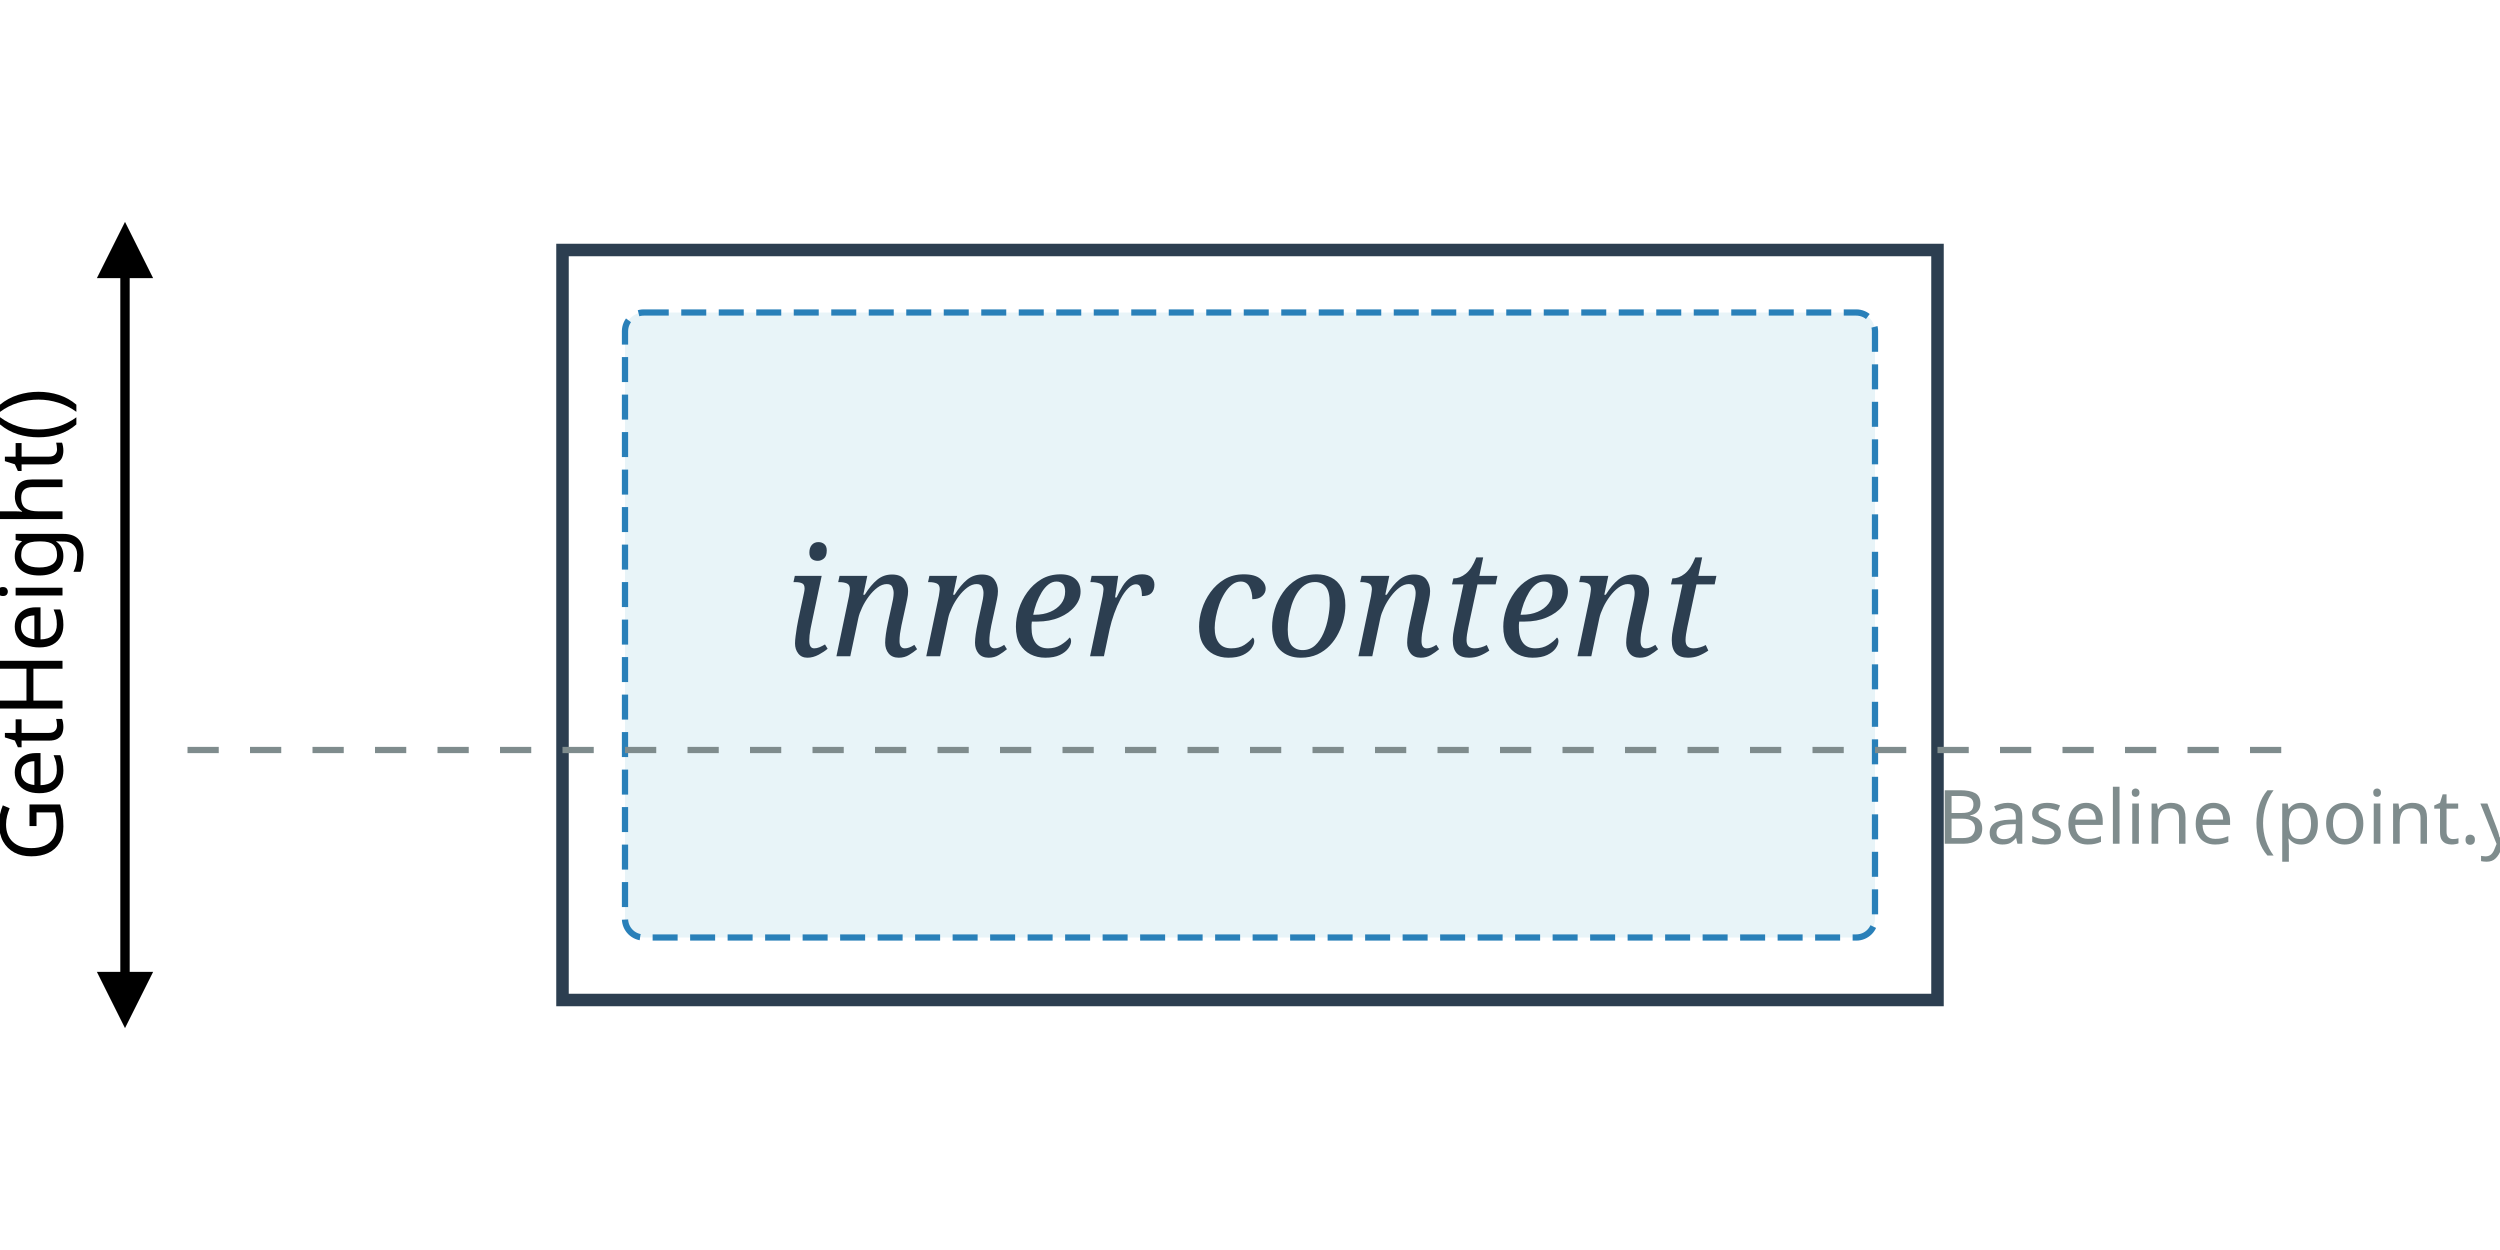
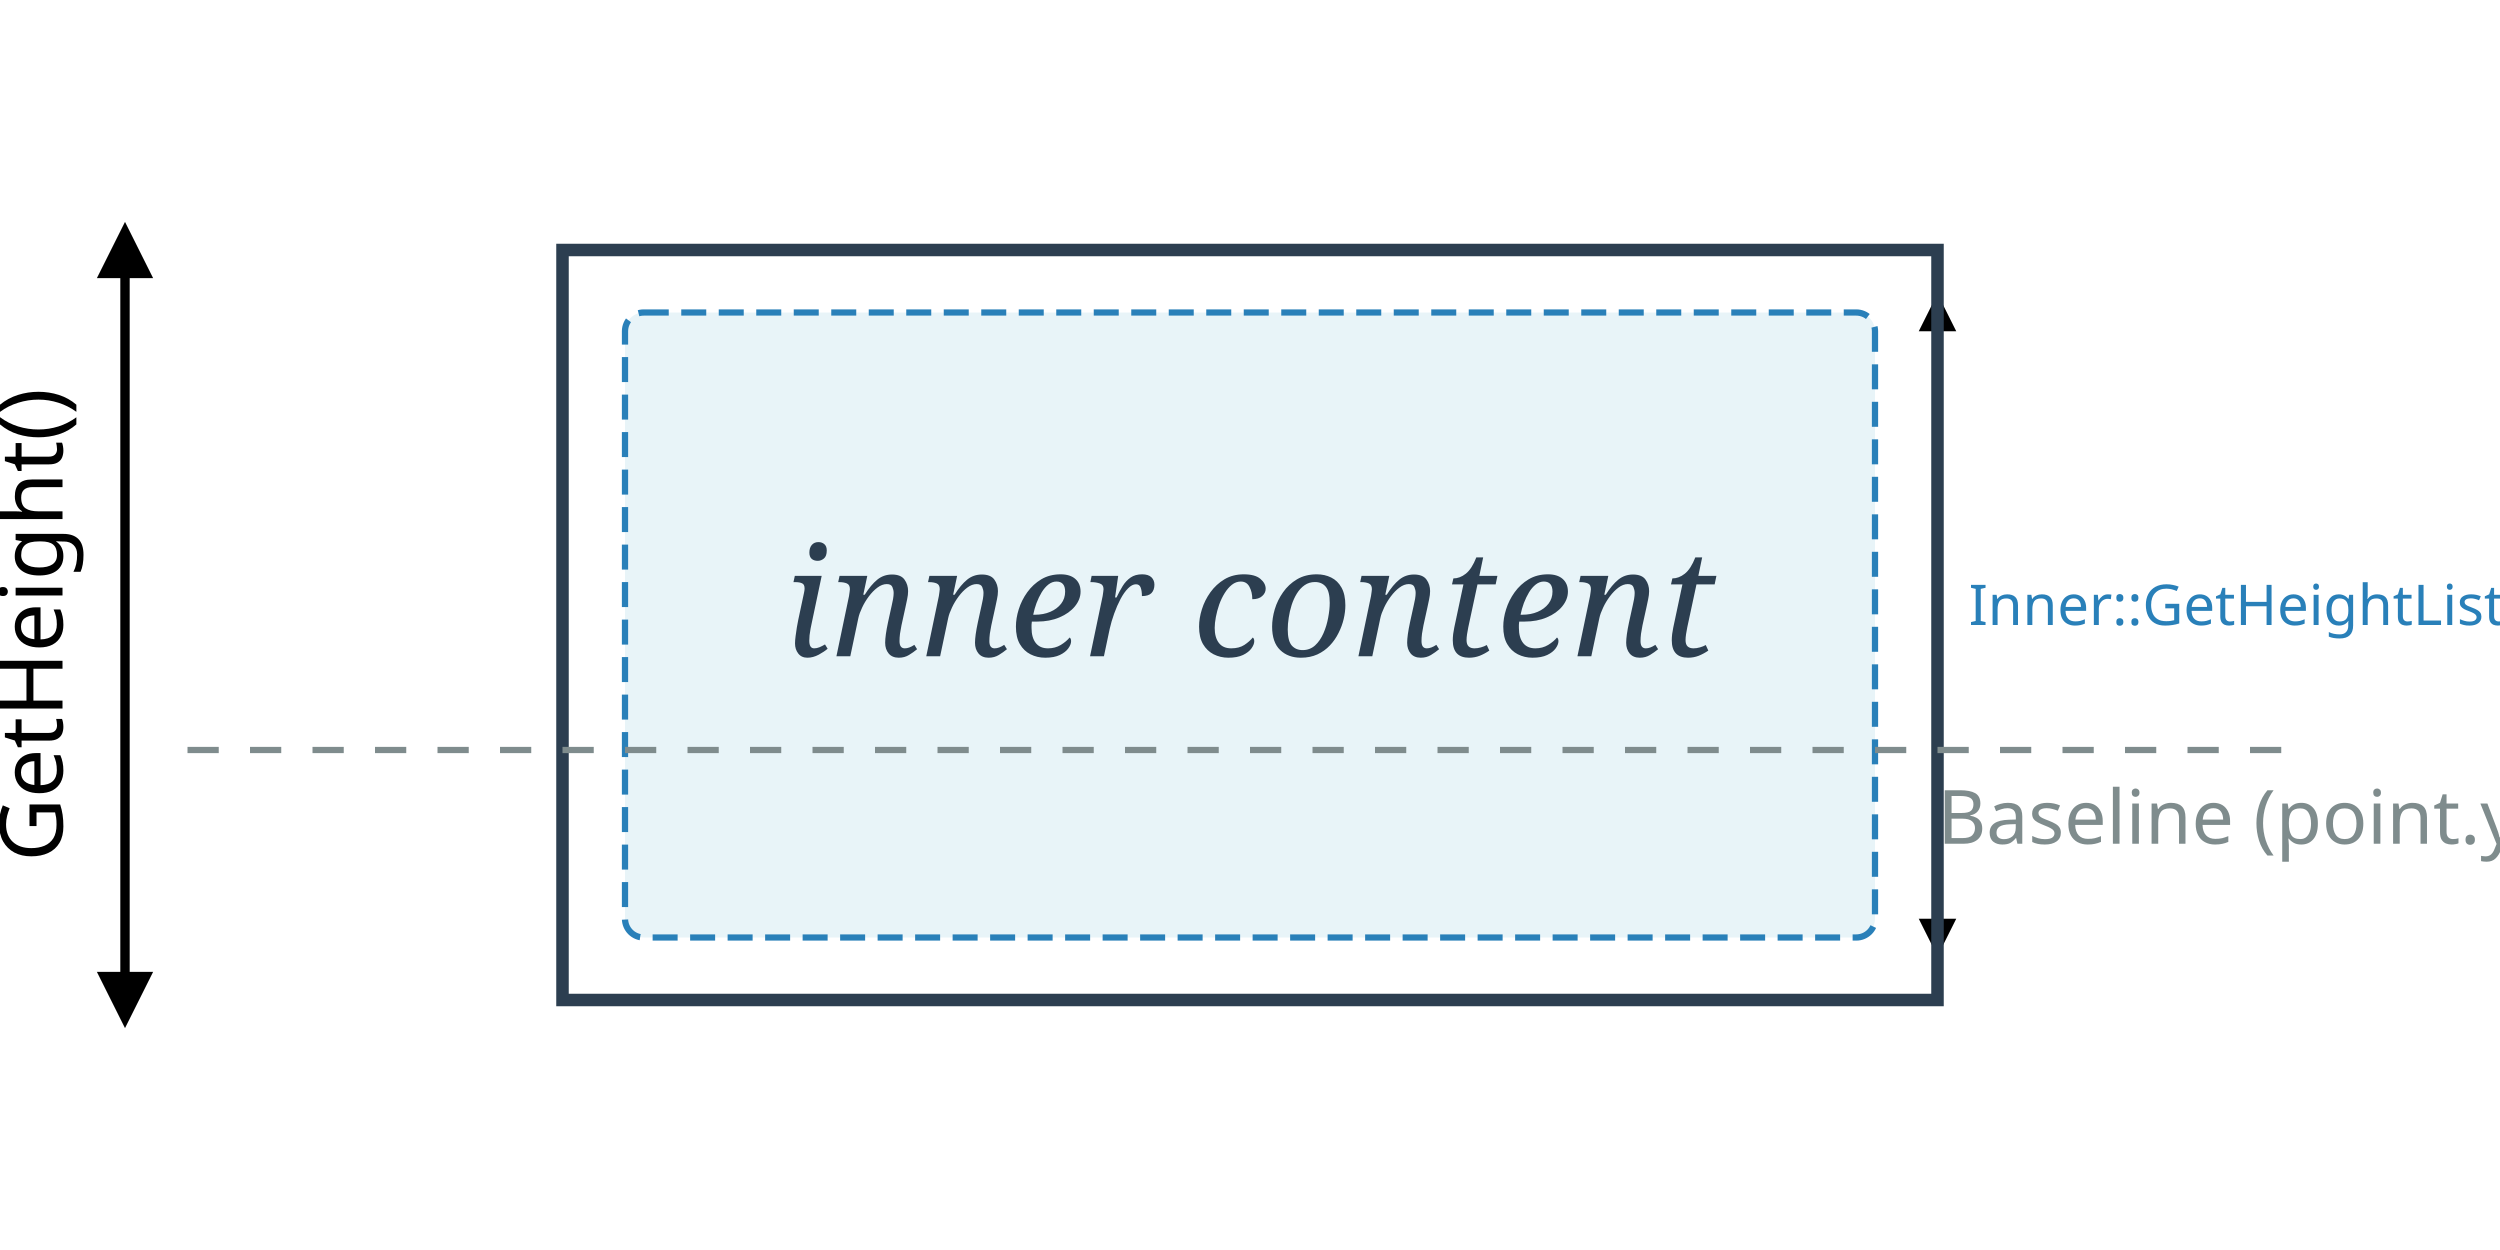
<svg xmlns="http://www.w3.org/2000/svg" width="400" height="200" viewBox="0 0 400 200">
  <defs>
    <marker id="arrow" viewBox="0 0 10 10" refX="5" refY="5" markerWidth="6" markerHeight="6" orient="auto-start-reverse">
      <path d="M 0 0 L 10 5 L 0 10 z" />
    </marker>
  </defs>
  <rect width="100%" height="100%" fill="white" />
  <rect x="100" y="50" width="200" height="100" rx="3" fill="#e8f4f8" stroke="#2980b9" stroke-width="1" stroke-dasharray="4,2" />
  <text x="200" y="105" font-family="serif" font-style="italic" font-size="24" text-anchor="middle" fill="#2c3e50">inner content</text>
  <line x1="20" y1="40" x2="20" y2="160" stroke="black" stroke-width="1.5" marker-start="url(#arrow)" marker-end="url(#arrow)" />
  <text x="10" y="100" font-family="sans-serif" font-size="14" text-anchor="middle" transform="rotate(-90 10,100)">GetHeight()</text>
+   <line x1="310" y1="50" x2="310" y2="150" stroke="#2980b9" stroke-width="1" marker-start="url(#arrow)" marker-end="url(#arrow)" />
+   <text x="315" y="100" font-family="sans-serif" font-size="9" fill="#2980b9">Inner::GetHeightList()</text>
  <rect x="90" y="40" width="220" height="120" fill="none" stroke="#2c3e50" stroke-width="2" />
  <line x1="30" y1="120" x2="370" y2="120" stroke="#7f8c8d" stroke-dasharray="5,5" />
  <text x="310" y="135" font-family="sans-serif" font-size="12" fill="#7f8c8d">Baseline (point.y)</text>
</svg>
